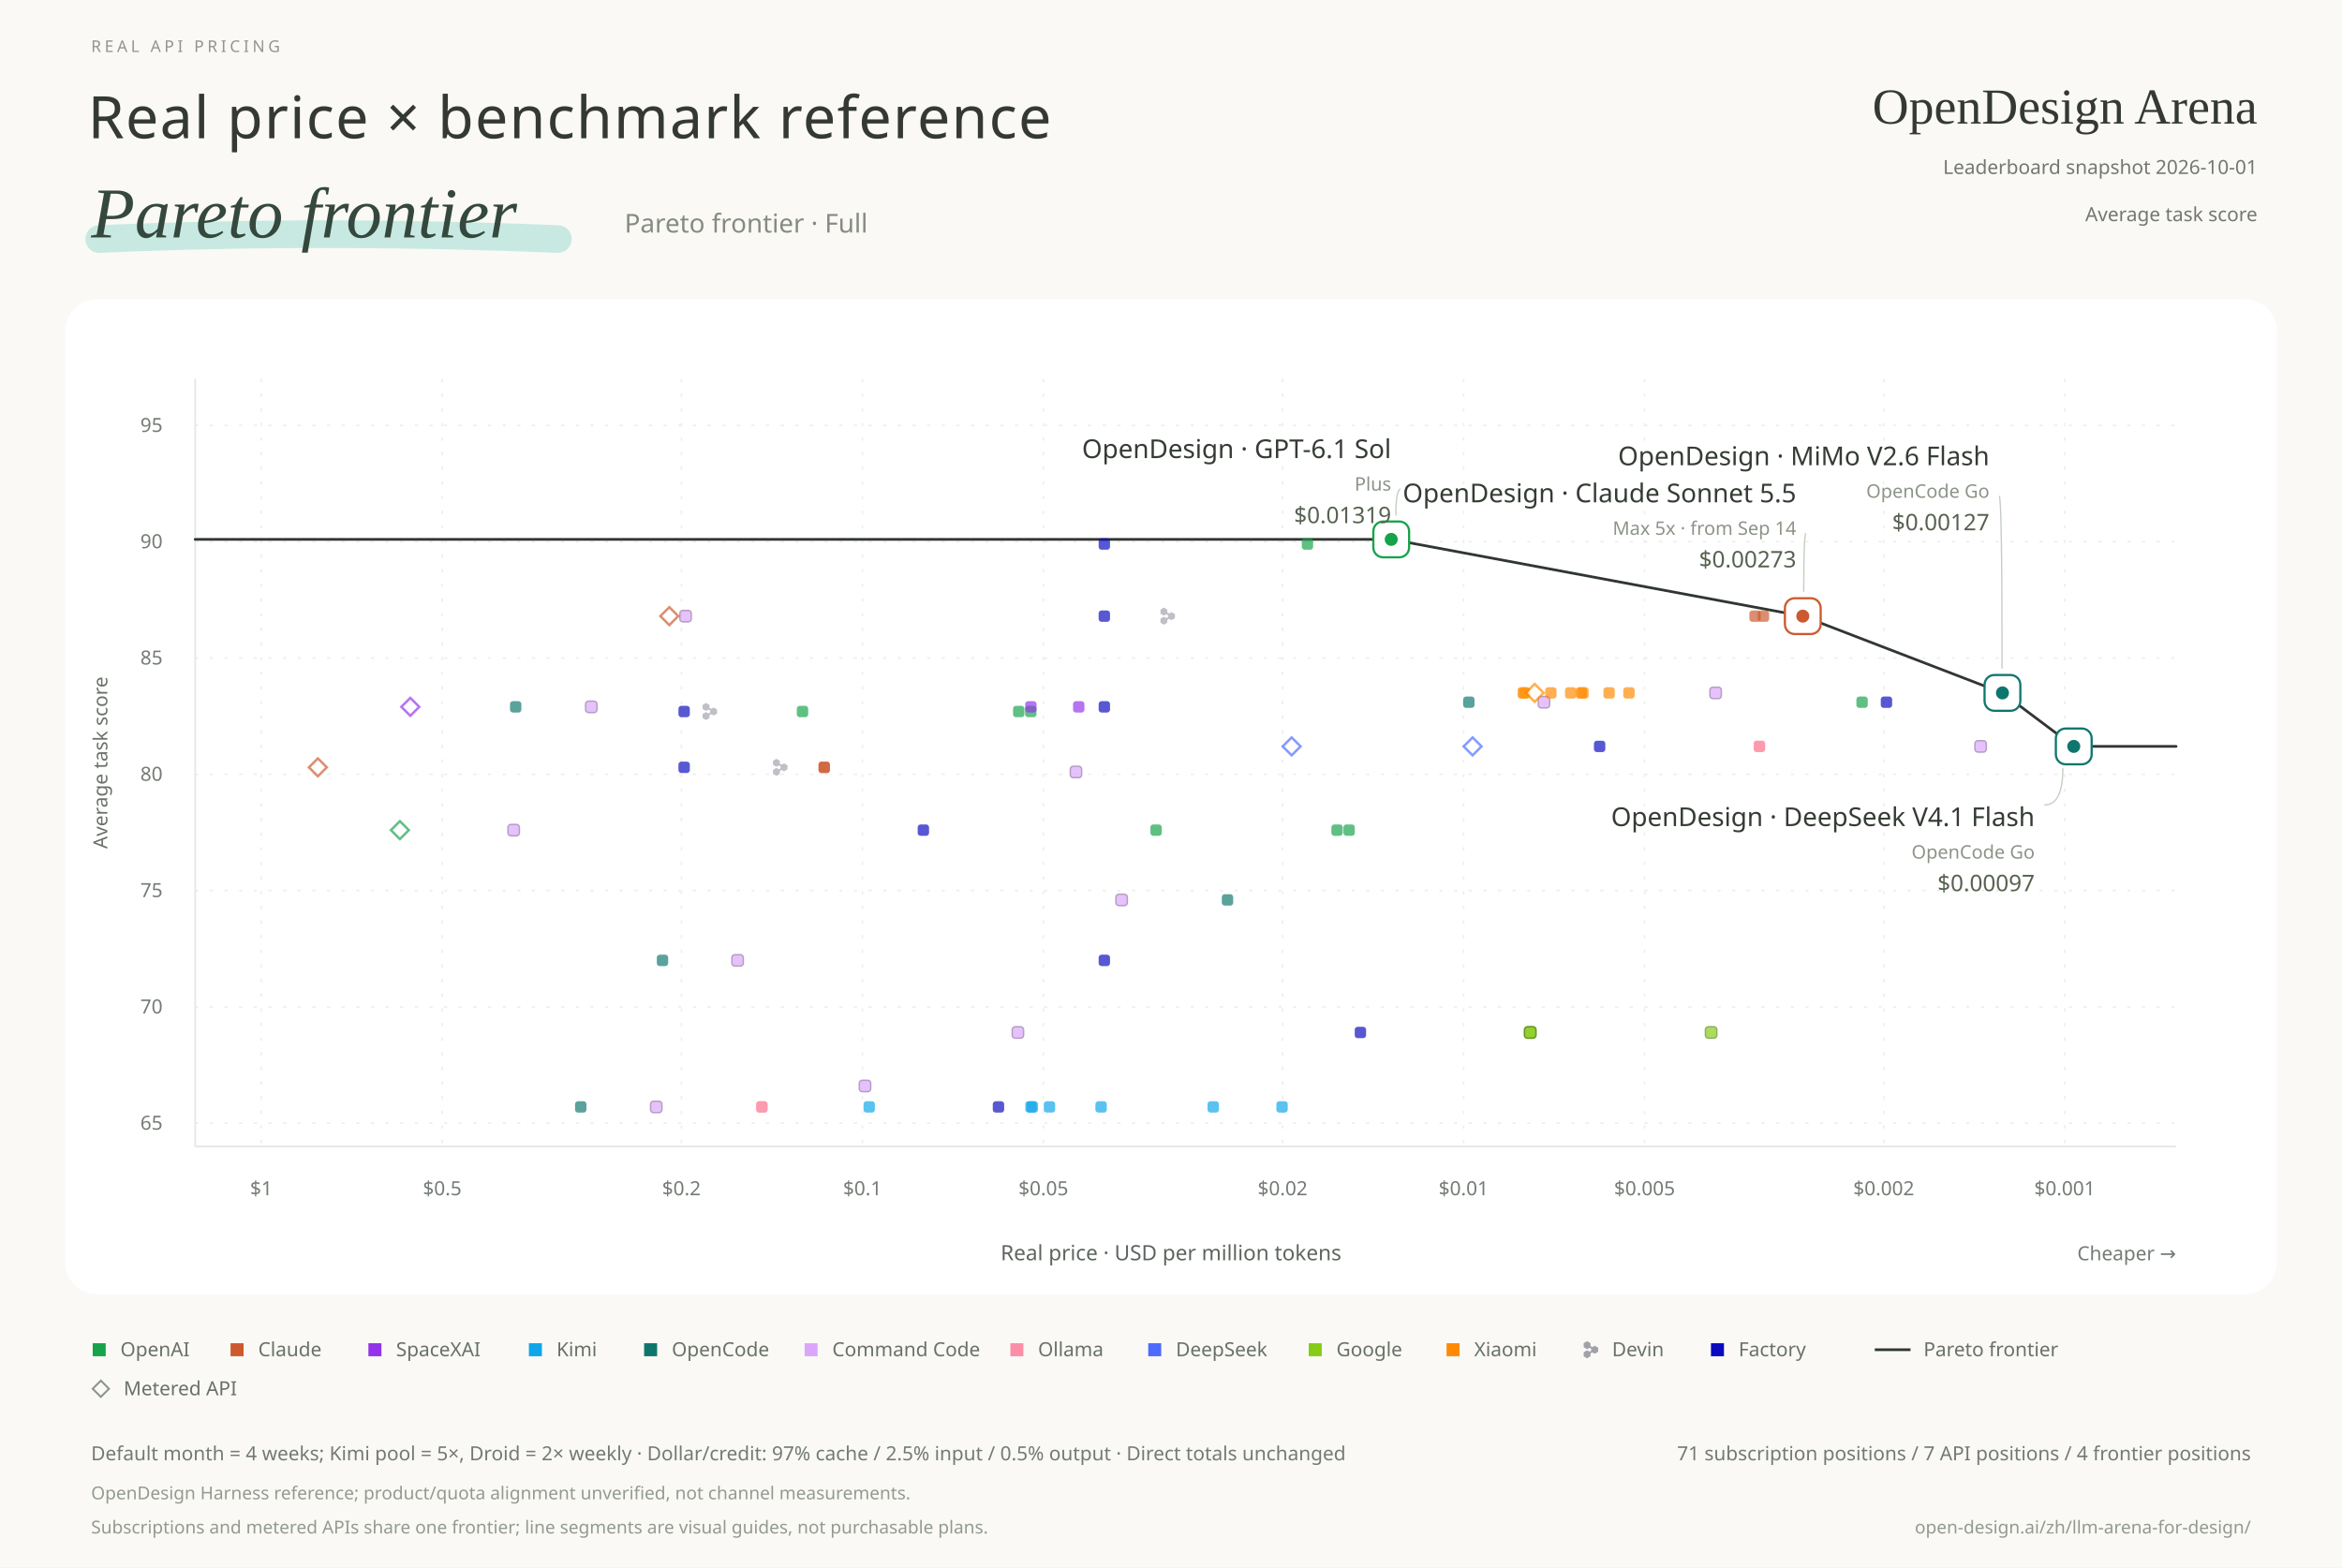
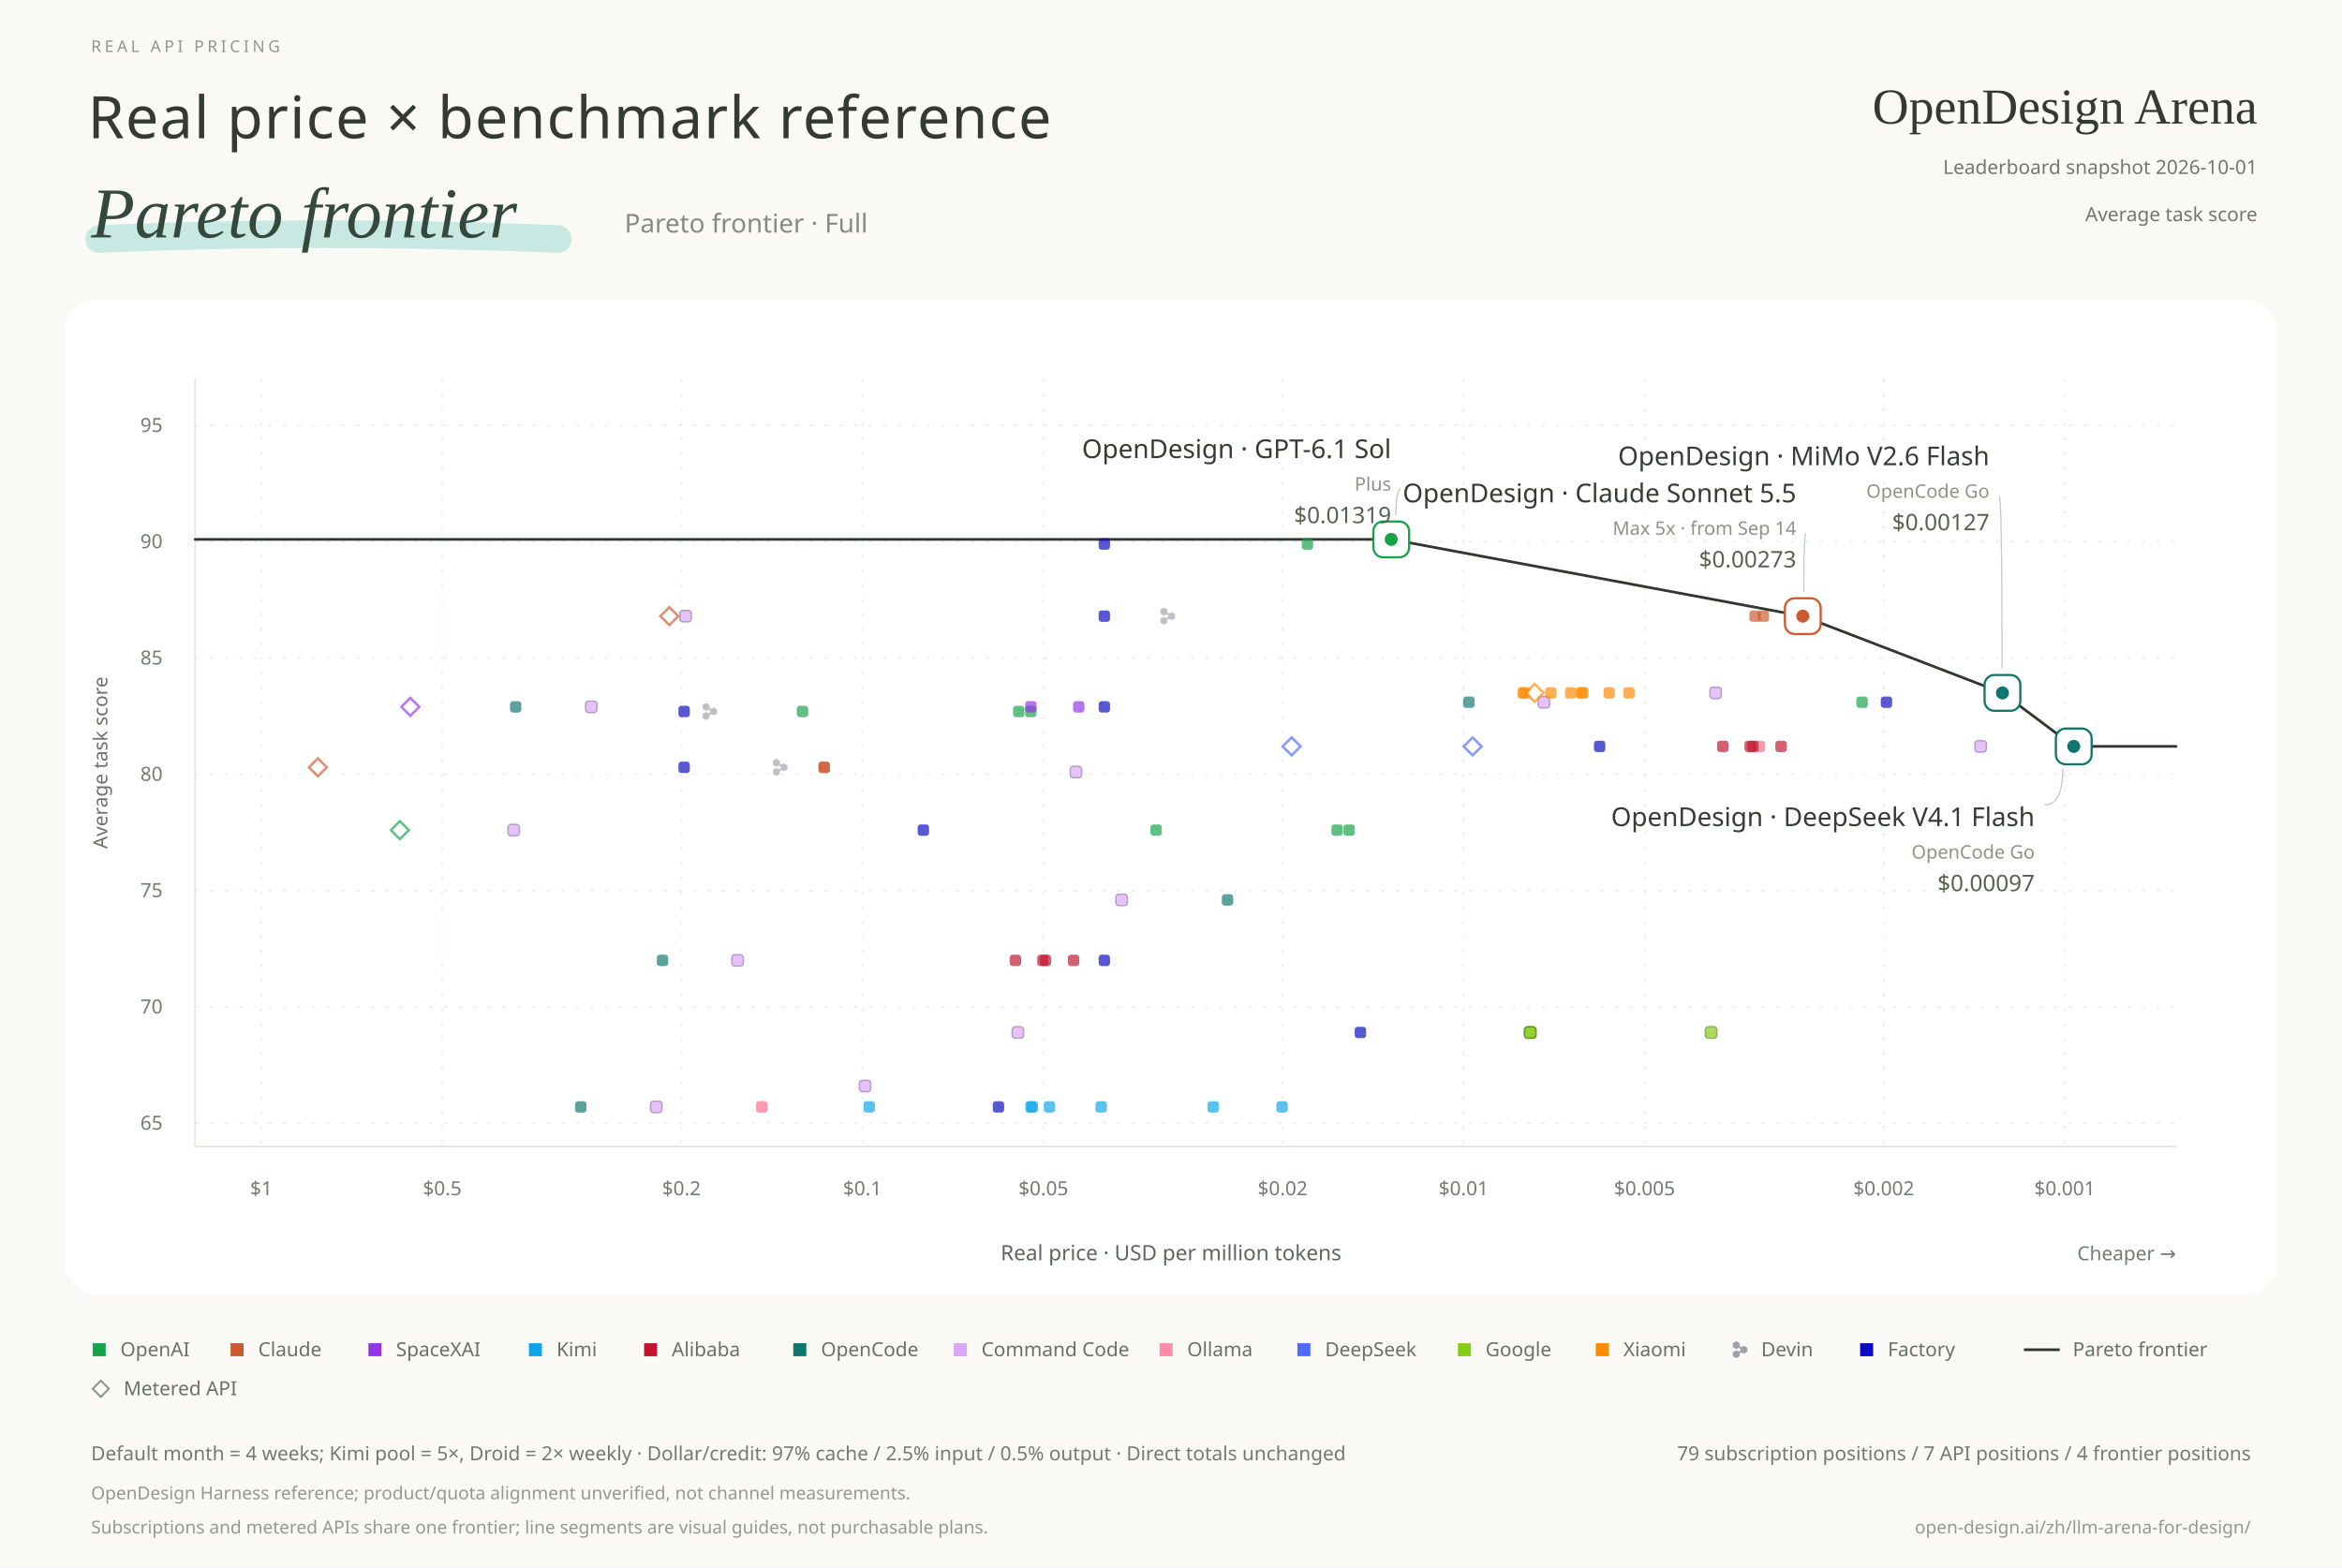
<svg xmlns="http://www.w3.org/2000/svg" width="1440" height="964" viewBox="0 0 1440 964" role="img" aria-labelledby="title desc">
  <style>text{font-family:"Microsoft YaHei","Segoe UI",sans-serif} .serif{font-family:"Times New Roman",serif} .number{font-family:"Segoe UI",sans-serif;font-variant-numeric:tabular-nums} .label-name{paint-order:stroke;stroke:#fff;stroke-width:5px;stroke-linejoin:round} .point:hover{opacity:1}</style>
  <rect width="1440" height="964" fill="#FAF9F6" />
  <text x="56.000" y="32.000" font-size="10" fill="#90968D" text-anchor="start" font-weight="400" letter-spacing="2.1">REAL API PRICING</text>
  <text x="54.000" y="85.000" font-size="36" fill="#343A33" text-anchor="start" font-weight="300" letter-spacing=".8">Real price × benchmark reference</text>
  <path d="M61 147 Q197 141 343 147" stroke="#9FDDD0" stroke-width="17" stroke-linecap="round" opacity=".55" fill="none" />
  <text x="56.000" y="146.000" font-size="44" fill="#35483E" text-anchor="start" font-weight="400" class="serif" font-style="italic">Pareto frontier</text>
  <text x="384.000" y="143.000" font-size="16" fill="#858B81" text-anchor="start" font-weight="300">Pareto frontier · Full</text>
  <text x="1388.000" y="76.000" font-size="31" fill="#343A33" text-anchor="end" font-weight="400" class="serif">OpenDesign Arena</text>
  <text x="1388.000" y="107.000" font-size="12" fill="#737771" text-anchor="end" font-weight="400">Leaderboard snapshot  2026-10-01</text>
  <text x="1388.000" y="136.000" font-size="12" fill="#737771" text-anchor="end" font-weight="400">Average task score</text>
  <rect x="40" y="184" width="1360" height="612" rx="20" fill="#FFFFFF" />
  <path d="M1269.513 233V705" stroke="#E8EBE7" stroke-dasharray="2 7" opacity=".8" />
  <text x="1269.513" y="735.000" font-size="12" fill="#747B74" text-anchor="middle" font-weight="400" class="number">$0.001</text>
  <path d="M1158.244 233V705" stroke="#E8EBE7" stroke-dasharray="2 7" opacity=".8" />
  <text x="1158.244" y="735.000" font-size="12" fill="#747B74" text-anchor="middle" font-weight="400" class="number">$0.002</text>
  <path d="M1011.154 233V705" stroke="#E8EBE7" stroke-dasharray="2 7" opacity=".8" />
  <text x="1011.154" y="735.000" font-size="12" fill="#747B74" text-anchor="middle" font-weight="400" class="number">$0.005</text>
  <path d="M899.885 233V705" stroke="#E8EBE7" stroke-dasharray="2 7" opacity=".8" />
  <text x="899.885" y="735.000" font-size="12" fill="#747B74" text-anchor="middle" font-weight="400" class="number">$0.01</text>
  <path d="M788.615 233V705" stroke="#E8EBE7" stroke-dasharray="2 7" opacity=".8" />
  <text x="788.615" y="735.000" font-size="12" fill="#747B74" text-anchor="middle" font-weight="400" class="number">$0.02</text>
  <path d="M641.526 233V705" stroke="#E8EBE7" stroke-dasharray="2 7" opacity=".8" />
  <text x="641.526" y="735.000" font-size="12" fill="#747B74" text-anchor="middle" font-weight="400" class="number">$0.05</text>
  <path d="M530.256 233V705" stroke="#E8EBE7" stroke-dasharray="2 7" opacity=".8" />
  <text x="530.256" y="735.000" font-size="12" fill="#747B74" text-anchor="middle" font-weight="400" class="number">$0.1</text>
  <path d="M418.987 233V705" stroke="#E8EBE7" stroke-dasharray="2 7" opacity=".8" />
  <text x="418.987" y="735.000" font-size="12" fill="#747B74" text-anchor="middle" font-weight="400" class="number">$0.2</text>
  <path d="M271.897 233V705" stroke="#E8EBE7" stroke-dasharray="2 7" opacity=".8" />
  <text x="271.897" y="735.000" font-size="12" fill="#747B74" text-anchor="middle" font-weight="400" class="number">$0.5</text>
  <path d="M160.628 233V705" stroke="#E8EBE7" stroke-dasharray="2 7" opacity=".8" />
  <text x="160.628" y="735.000" font-size="12" fill="#747B74" text-anchor="middle" font-weight="400" class="number">$1</text>
  <path d="M120 690.697H1338" stroke="#E8EBE7" stroke-dasharray="2 7" opacity=".8" />
  <text x="100.000" y="694.697" font-size="12" fill="#747B74" text-anchor="end" font-weight="400" class="number">65</text>
  <path d="M120 619.182H1338" stroke="#E8EBE7" stroke-dasharray="2 7" opacity=".8" />
  <text x="100.000" y="623.182" font-size="12" fill="#747B74" text-anchor="end" font-weight="400" class="number">70</text>
  <path d="M120 547.667H1338" stroke="#E8EBE7" stroke-dasharray="2 7" opacity=".8" />
  <text x="100.000" y="551.667" font-size="12" fill="#747B74" text-anchor="end" font-weight="400" class="number">75</text>
  <path d="M120 476.152H1338" stroke="#E8EBE7" stroke-dasharray="2 7" opacity=".8" />
  <text x="100.000" y="480.152" font-size="12" fill="#747B74" text-anchor="end" font-weight="400" class="number">80</text>
  <path d="M120 404.636H1338" stroke="#E8EBE7" stroke-dasharray="2 7" opacity=".8" />
  <text x="100.000" y="408.636" font-size="12" fill="#747B74" text-anchor="end" font-weight="400" class="number">85</text>
  <path d="M120 333.121H1338" stroke="#E8EBE7" stroke-dasharray="2 7" opacity=".8" />
  <text x="100.000" y="337.121" font-size="12" fill="#747B74" text-anchor="end" font-weight="400" class="number">90</text>
  <path d="M120 261.606H1338" stroke="#E8EBE7" stroke-dasharray="2 7" opacity=".8" />
  <text x="100.000" y="265.606" font-size="12" fill="#747B74" text-anchor="end" font-weight="400" class="number">95</text>
  <path d="M120 233V705H1338" fill="none" stroke="#E3E7E2" />
  <text x="66.000" y="469.000" font-size="12" fill="#697169" text-anchor="middle" font-weight="400" transform="rotate(-90 66 469.0)">Average task score</text>
  <text x="720.000" y="775.000" font-size="13" fill="#5D655E" text-anchor="middle" font-weight="400">Real price · USD per million tokens</text>
  <text x="1338.000" y="775.000" font-size="12" fill="#737B74" text-anchor="end" font-weight="400">Cheaper →</text>
  <path id="frontier" d="M120.000,331.691 L855.407,331.691 L1108.461,378.891 L1231.230,426.091 L1275.066,458.988 L1338.000,458.988" fill="none" stroke="#303630" stroke-width="1.65" stroke-linecap="round" stroke-linejoin="round" />
  <g class="point" data-billing="subscription" data-frontier="false" data-price="0.032467532" data-score="77.6" data-x="710.839" data-y="510.479" transform="translate(710.839 510.479)">
    <rect x="-3.5" y="-3.5" width="7" height="7" rx="1.8" fill="#16A34A" opacity=".68" />
  </g>
  <g class="point" data-billing="subscription" data-frontier="false" data-price="0.016233766" data-score="77.6" data-x="822.108" data-y="510.479" transform="translate(822.108 510.479)">
    <rect x="-3.5" y="-3.5" width="7" height="7" rx="1.8" fill="#16A34A" opacity=".68" />
  </g>
  <g class="point" data-billing="subscription" data-frontier="false" data-price="0.015501473" data-score="77.6" data-x="829.517" data-y="510.479" transform="translate(829.517 510.479)">
    <rect x="-3.5" y="-3.5" width="7" height="7" rx="1.8" fill="#16A34A" opacity=".68" />
  </g>
  <g class="point" data-billing="subscription" data-frontier="false" data-price="0.12578616" data-score="82.7" data-x="493.429" data-y="437.533" transform="translate(493.429 437.533)">
    <rect x="-3.5" y="-3.5" width="7" height="7" rx="1.8" fill="#16A34A" opacity=".68" />
  </g>
  <g class="point" data-billing="subscription" data-frontier="false" data-price="0.018181818" data-score="89.9" data-x="803.915" data-y="334.552" transform="translate(803.915 334.552)">
    <rect x="-3.5" y="-3.5" width="7" height="7" rx="1.8" fill="#16A34A" opacity=".68" />
  </g>
  <g class="point" data-billing="subscription" data-frontier="false" data-price="0.0021732044" data-score="83.1" data-x="1144.911" data-y="431.812" transform="translate(1144.911 431.812)">
    <rect x="-3.5" y="-3.5" width="7" height="7" rx="1.8" fill="#16A34A" opacity=".68" />
  </g>
  <g class="point" data-billing="subscription" data-frontier="true" data-price="0.013192612" data-score="90.1" data-x="855.407" data-y="331.691" transform="translate(855.407 331.691)">
    <rect x="-11" y="-11" width="22" height="22" rx="6" fill="#FFF" stroke="#16A34A" stroke-width="1.35" />
    <circle r="4" fill="#16A34A" />
  </g>
  <g class="point" data-billing="subscription" data-frontier="false" data-price="0.052465897" data-score="82.7" data-x="633.798" data-y="437.533" transform="translate(633.798 437.533)">
    <rect x="-3.5" y="-3.5" width="7" height="7" rx="1.8" fill="#16A34A" opacity=".68" />
  </g>
  <g class="point" data-billing="subscription" data-frontier="false" data-price="0.1793722" data-score="82.7" data-x="436.461" data-y="437.533" transform="translate(436.461 437.533)">
    <path transform="translate(-4.46 -5.23) scale(0.091)" d="M0 38.652V14.835C7.06768e-06 13.788 0.546 12.821 1.431 12.298L21.581 0.393C22.467 -0.131 23.558 -0.131 24.444 0.393L44.594 12.298C45.48 12.821 46.025 13.788 46.025 14.835V26.998C46.114 31.04 48.201 34.938 51.872 37.108C55.544 39.277 59.886 39.178 63.351 37.235L73.644 31.153C74.53 30.63 75.621 30.63 76.507 31.153L96.657 43.058C97.543 43.582 98.088 44.549 98.088 45.596V69.406C98.088 70.453 97.543 71.42 96.657 71.943L76.507 83.849C75.621 84.372 74.53 84.372 73.644 83.849L63.434 77.816C59.956 75.828 55.574 75.71 51.873 77.896C48.202 80.065 46.115 83.963 46.026 88.005V100.165C46.026 101.212 45.48 102.179 44.595 102.702L24.445 114.607C23.559 115.131 22.468 115.131 21.582 114.607L1.432 102.702C0.547 102.179 0.001 101.212 0.001 100.165V76.355C0.001 75.308 0.547 74.341 1.432 73.817L21.582 61.912C22.468 61.389 23.559 61.389 24.445 61.912L34.762 68.008C38.222 69.937 42.553 70.031 46.215 67.867C49.916 65.68 52.006 61.737 52.063 57.66C51.975 53.619 49.887 49.303 46.216 47.133C42.545 44.964 38.202 45.063 34.737 47.006L24.397 53.15C23.507 53.679 22.409 53.678 21.52 53.149L1.423 41.184C0.542 40.66 -7.06754e-06 39.695 0 38.652Z" fill="#A1A1AA" opacity="0.68" />
  </g>
  <g class="point" data-billing="subscription" data-frontier="false" data-price="0.031055901" data-score="86.8" data-x="717.974" data-y="378.891" transform="translate(717.974 378.891)">
    <path transform="translate(-4.46 -5.23) scale(0.091)" d="M0 38.652V14.835C7.06768e-06 13.788 0.546 12.821 1.431 12.298L21.581 0.393C22.467 -0.131 23.558 -0.131 24.444 0.393L44.594 12.298C45.48 12.821 46.025 13.788 46.025 14.835V26.998C46.114 31.04 48.201 34.938 51.872 37.108C55.544 39.277 59.886 39.178 63.351 37.235L73.644 31.153C74.53 30.63 75.621 30.63 76.507 31.153L96.657 43.058C97.543 43.582 98.088 44.549 98.088 45.596V69.406C98.088 70.453 97.543 71.42 96.657 71.943L76.507 83.849C75.621 84.372 74.53 84.372 73.644 83.849L63.434 77.816C59.956 75.828 55.574 75.71 51.873 77.896C48.202 80.065 46.115 83.963 46.026 88.005V100.165C46.026 101.212 45.48 102.179 44.595 102.702L24.445 114.607C23.559 115.131 22.468 115.131 21.582 114.607L1.432 102.702C0.547 102.179 0.001 101.212 0.001 100.165V76.355C0.001 75.308 0.547 74.341 1.432 73.817L21.582 61.912C22.468 61.389 23.559 61.389 24.445 61.912L34.762 68.008C38.222 69.937 42.553 70.031 46.215 67.867C49.916 65.68 52.006 61.737 52.063 57.66C51.975 53.619 49.887 49.303 46.216 47.133C42.545 44.964 38.202 45.063 34.737 47.006L24.397 53.15C23.507 53.679 22.409 53.678 21.52 53.149L1.423 41.184C0.542 40.66 -7.06754e-06 39.695 0 38.652Z" fill="#A1A1AA" opacity="0.68" />
  </g>
  <g class="point" data-billing="subscription" data-frontier="false" data-price="0.1369863" data-score="80.3" data-x="479.737" data-y="471.861" transform="translate(479.737 471.861)">
    <path transform="translate(-4.46 -5.23) scale(0.091)" d="M0 38.652V14.835C7.06768e-06 13.788 0.546 12.821 1.431 12.298L21.581 0.393C22.467 -0.131 23.558 -0.131 24.444 0.393L44.594 12.298C45.48 12.821 46.025 13.788 46.025 14.835V26.998C46.114 31.04 48.201 34.938 51.872 37.108C55.544 39.277 59.886 39.178 63.351 37.235L73.644 31.153C74.53 30.63 75.621 30.63 76.507 31.153L96.657 43.058C97.543 43.582 98.088 44.549 98.088 45.596V69.406C98.088 70.453 97.543 71.42 96.657 71.943L76.507 83.849C75.621 84.372 74.53 84.372 73.644 83.849L63.434 77.816C59.956 75.828 55.574 75.71 51.873 77.896C48.202 80.065 46.115 83.963 46.026 88.005V100.165C46.026 101.212 45.48 102.179 44.595 102.702L24.445 114.607C23.559 115.131 22.468 115.131 21.582 114.607L1.432 102.702C0.547 102.179 0.001 101.212 0.001 100.165V76.355C0.001 75.308 0.547 74.341 1.432 73.817L21.582 61.912C22.468 61.389 23.559 61.389 24.445 61.912L34.762 68.008C38.222 69.937 42.553 70.031 46.215 67.867C49.916 65.68 52.006 61.737 52.063 57.66C51.975 53.619 49.887 49.303 46.216 47.133C42.545 44.964 38.202 45.063 34.737 47.006L24.397 53.15C23.507 53.679 22.409 53.678 21.52 53.149L1.423 41.184C0.542 40.66 -7.06754e-06 39.695 0 38.652Z" fill="#A1A1AA" opacity="0.68" />
  </g>
  <g class="point" data-billing="subscription" data-frontier="false" data-price="0.0077450601" data-score="68.9" data-x="940.904" data-y="634.915" transform="translate(940.904 634.915)">
    <rect x="-3.5" y="-3.5" width="7" height="7" rx="1.8" fill="#84CC16" opacity=".68" stroke="#5A8B0F" stroke-width=".9" />
  </g>
  <g class="point" data-billing="subscription" data-frontier="false" data-price="0.0077481596" data-score="68.9" data-x="940.840" data-y="634.915" transform="translate(940.840 634.915)">
    <rect x="-3.5" y="-3.5" width="7" height="7" rx="1.8" fill="#84CC16" opacity=".68" stroke="#5A8B0F" stroke-width=".9" />
  </g>
  <g class="point" data-billing="subscription" data-frontier="false" data-price="0.0038742735" data-score="68.9" data-x="1052.101" data-y="634.915" transform="translate(1052.101 634.915)">
    <rect x="-3.5" y="-3.5" width="7" height="7" rx="1.8" fill="#84CC16" opacity=".68" stroke="#5A8B0F" stroke-width=".9" />
  </g>
  <g class="point" data-billing="subscription" data-frontier="false" data-price="0.11574074" data-score="80.3" data-x="506.790" data-y="471.861" transform="translate(506.790 471.861)">
    <rect x="-3.5" y="-3.5" width="7" height="7" rx="1.8" fill="#CC5A2E" opacity=".68" />
  </g>
  <g class="point" data-billing="subscription" data-frontier="false" data-price="0.052447552" data-score="82.9" data-x="633.854" data-y="434.673" transform="translate(633.854 434.673)">
    <rect x="-3.5" y="-3.5" width="7" height="7" rx="1.8" fill="#9333EA" opacity=".68" />
  </g>
  <g class="point" data-billing="subscription" data-frontier="false" data-price="0.043668122" data-score="82.9" data-x="663.262" data-y="434.673" transform="translate(663.262 434.673)">
    <rect x="-3.5" y="-3.5" width="7" height="7" rx="1.8" fill="#9333EA" opacity=".68" />
  </g>
  <g class="point" data-billing="subscription" data-frontier="false" data-price="0.02004111" data-score="65.7" data-x="788.286" data-y="680.685" transform="translate(788.286 680.685)">
    <rect x="-3.5" y="-3.5" width="7" height="7" rx="1.8" fill="#0EA5E9" opacity=".68" />
  </g>
  <g class="point" data-billing="subscription" data-frontier="false" data-price="0.048843188" data-score="65.7" data-x="645.283" data-y="680.685" transform="translate(645.283 680.685)">
    <rect x="-3.5" y="-3.5" width="7" height="7" rx="1.8" fill="#0EA5E9" opacity=".68" />
  </g>
  <g class="point" data-billing="subscription" data-frontier="false" data-price="0.026086957" data-score="65.7" data-x="745.963" data-y="680.685" transform="translate(745.963 680.685)">
    <rect x="-3.5" y="-3.5" width="7" height="7" rx="1.8" fill="#0EA5E9" opacity=".68" />
  </g>
  <g class="point" data-billing="subscription" data-frontier="false" data-price="0.097435897" data-score="65.7" data-x="534.426" data-y="680.685" transform="translate(534.426 680.685)">
    <rect x="-3.5" y="-3.5" width="7" height="7" rx="1.8" fill="#0EA5E9" opacity=".68" />
  </g>
  <g class="point" data-billing="subscription" data-frontier="false" data-price="0.04008222" data-score="65.7" data-x="677.017" data-y="680.685" transform="translate(677.017 680.685)">
    <rect x="-3.5" y="-3.5" width="7" height="7" rx="1.8" fill="#0EA5E9" opacity=".68" />
  </g>
  <g class="point" data-billing="subscription" data-frontier="false" data-price="0.052160169" data-score="65.7" data-x="634.736" data-y="680.685" transform="translate(634.736 680.685)">
    <rect x="-3.5" y="-3.5" width="7" height="7" rx="1.8" fill="#0EA5E9" opacity=".68" />
  </g>
  <g class="point" data-billing="subscription" data-frontier="false" data-price="0.052437418" data-score="65.7" data-x="633.885" data-y="680.685" transform="translate(633.885 680.685)">
    <rect x="-3.5" y="-3.5" width="7" height="7" rx="1.8" fill="#0EA5E9" opacity=".68" />
  </g>
  <g class="point" data-billing="subscription" data-frontier="false" data-price="0.37735849" data-score="82.9" data-x="317.072" data-y="434.673" transform="translate(317.072 434.673)">
    <rect x="-3.5" y="-3.5" width="7" height="7" rx="1.8" fill="#0F766E" opacity=".68" />
  </g>
  <g class="point" data-billing="subscription" data-frontier="false" data-price="0.0098000784" data-score="83.1" data-x="903.127" data-y="431.812" transform="translate(903.127 431.812)">
    <rect x="-3.5" y="-3.5" width="7" height="7" rx="1.8" fill="#0F766E" opacity=".68" />
  </g>
  <g class="point" data-billing="subscription" data-frontier="false" data-price="0.29411765" data-score="65.7" data-x="357.078" data-y="680.685" transform="translate(357.078 680.685)">
    <rect x="-3.5" y="-3.5" width="7" height="7" rx="1.8" fill="#0F766E" opacity=".68" />
  </g>
  <g class="point" data-billing="subscription" data-frontier="true" data-price="0.0012693255" data-score="83.5" data-x="1231.230" data-y="426.091" transform="translate(1231.230 426.091)">
    <rect x="-11" y="-11" width="22" height="22" rx="6" fill="#FFF" stroke="#0F766E" stroke-width="1.35" />
    <circle r="4" fill="#0F766E" />
  </g>
  <g class="point" data-billing="subscription" data-frontier="false" data-price="0.21505376" data-score="72" data-x="407.338" data-y="590.576" transform="translate(407.338 590.576)">
    <rect x="-3.5" y="-3.5" width="7" height="7" rx="1.8" fill="#0F766E" opacity=".68" />
  </g>
  <g class="point" data-billing="subscription" data-frontier="true" data-price="0.00096599691" data-score="81.2" data-x="1275.066" data-y="458.988" transform="translate(1275.066 458.988)">
    <rect x="-11" y="-11" width="22" height="22" rx="6" fill="#FFF" stroke="#0F766E" stroke-width="1.35" />
    <circle r="4" fill="#0F766E" />
  </g>
  <g class="point" data-billing="subscription" data-frontier="false" data-price="0.024697456" data-score="74.6" data-x="754.749" data-y="553.388" transform="translate(754.749 553.388)">
    <rect x="-3.5" y="-3.5" width="7" height="7" rx="1.8" fill="#0F766E" opacity=".68" />
  </g>
  <g class="point" data-billing="subscription" data-frontier="false" data-price="0.38022814" data-score="77.6" data-x="315.856" data-y="510.479" transform="translate(315.856 510.479)">
    <rect x="-3.5" y="-3.5" width="7" height="7" rx="1.8" fill="#DBA6FA" opacity=".68" stroke="#9571AA" stroke-width=".9" />
  </g>
  <g class="point" data-billing="subscription" data-frontier="false" data-price="0.0013799956" data-score="81.2" data-x="1217.810" data-y="458.988" transform="translate(1217.810 458.988)">
    <rect x="-3.5" y="-3.5" width="7" height="7" rx="1.8" fill="#DBA6FA" opacity=".68" stroke="#9571AA" stroke-width=".9" />
  </g>
  <g class="point" data-billing="subscription" data-frontier="false" data-price="0.055126792" data-score="68.9" data-x="625.856" data-y="634.915" transform="translate(625.856 634.915)">
    <rect x="-3.5" y="-3.5" width="7" height="7" rx="1.8" fill="#DBA6FA" opacity=".68" stroke="#9571AA" stroke-width=".9" />
  </g>
  <g class="point" data-billing="subscription" data-frontier="false" data-price="0.16129032" data-score="72" data-x="453.518" data-y="590.576" transform="translate(453.518 590.576)">
    <rect x="-3.5" y="-3.5" width="7" height="7" rx="1.8" fill="#DBA6FA" opacity=".68" stroke="#9571AA" stroke-width=".9" />
  </g>
  <g class="point" data-billing="subscription" data-frontier="false" data-price="0.28248588" data-score="82.9" data-x="363.555" data-y="434.673" transform="translate(363.555 434.673)">
    <rect x="-3.5" y="-3.5" width="7" height="7" rx="1.8" fill="#DBA6FA" opacity=".68" stroke="#9571AA" stroke-width=".9" />
  </g>
  <g class="point" data-billing="subscription" data-frontier="false" data-price="0.0073502389" data-score="83.1" data-x="949.303" data-y="431.812" transform="translate(949.303 431.812)">
    <rect x="-3.5" y="-3.5" width="7" height="7" rx="1.8" fill="#DBA6FA" opacity=".68" stroke="#9571AA" stroke-width=".9" />
  </g>
  <g class="point" data-billing="subscription" data-frontier="false" data-price="0.03705076" data-score="74.6" data-x="689.641" data-y="553.388" transform="translate(689.641 553.388)">
    <rect x="-3.5" y="-3.5" width="7" height="7" rx="1.8" fill="#DBA6FA" opacity=".68" stroke="#9571AA" stroke-width=".9" />
  </g>
  <g class="point" data-billing="subscription" data-frontier="false" data-price="0.044130627" data-score="80.1" data-x="661.570" data-y="474.721" transform="translate(661.570 474.721)">
    <rect x="-3.5" y="-3.5" width="7" height="7" rx="1.8" fill="#DBA6FA" opacity=".68" stroke="#9571AA" stroke-width=".9" />
  </g>
  <g class="point" data-billing="subscription" data-frontier="false" data-price="0.099009901" data-score="66.6" data-x="531.854" data-y="667.812" transform="translate(531.854 667.812)">
    <rect x="-3.5" y="-3.5" width="7" height="7" rx="1.8" fill="#DBA6FA" opacity=".68" stroke="#9571AA" stroke-width=".9" />
  </g>
  <g class="point" data-billing="subscription" data-frontier="false" data-price="0.22026432" data-score="65.7" data-x="403.494" data-y="680.685" transform="translate(403.494 680.685)">
    <rect x="-3.5" y="-3.5" width="7" height="7" rx="1.8" fill="#DBA6FA" opacity=".68" stroke="#9571AA" stroke-width=".9" />
  </g>
  <g class="point" data-billing="subscription" data-frontier="false" data-price="0.0038079281" data-score="83.5" data-x="1054.874" data-y="426.091" transform="translate(1054.874 426.091)">
    <rect x="-3.5" y="-3.5" width="7" height="7" rx="1.8" fill="#DBA6FA" opacity=".68" stroke="#9571AA" stroke-width=".9" />
  </g>
  <g class="point" data-billing="subscription" data-frontier="false" data-price="0.19685039" data-score="86.8" data-x="421.535" data-y="378.891" transform="translate(421.535 378.891)">
    <rect x="-3.5" y="-3.5" width="7" height="7" rx="1.8" fill="#DBA6FA" opacity=".68" stroke="#9571AA" stroke-width=".9" />
  </g>
  <g class="point" data-billing="subscription" data-frontier="false" data-price="0.0032199897" data-score="81.2" data-x="1081.796" data-y="458.988" transform="translate(1081.796 458.988)">
    <rect x="-3.5" y="-3.5" width="7" height="7" rx="1.8" fill="#FC8EA7" opacity=".68" />
  </g>
  <g class="point" data-billing="subscription" data-frontier="false" data-price="0.14695077" data-score="65.7" data-x="468.465" data-y="680.685" transform="translate(468.465 680.685)">
    <rect x="-3.5" y="-3.5" width="7" height="7" rx="1.8" fill="#FC8EA7" opacity=".68" />
  </g>
  <g class="point" data-billing="subscription" data-frontier="false" data-price="0.0032200001" data-score="81.2" data-x="1081.795" data-y="458.988" transform="translate(1081.795 458.988)">
    <rect x="-3.5" y="-3.5" width="7" height="7" rx="1.8" fill="#FC8EA7" opacity=".68" />
  </g>
  <g class="point" data-billing="subscription" data-frontier="false" data-price="0.14699397" data-score="65.7" data-x="468.418" data-y="680.685" transform="translate(468.418 680.685)">
    <rect x="-3.5" y="-3.5" width="7" height="7" rx="1.8" fill="#FC8EA7" opacity=".68" />
  </g>
  <g class="point" data-billing="subscription" data-frontier="false" data-price="0.0079575597" data-score="83.5" data-x="936.559" data-y="426.091" transform="translate(936.559 426.091)">
    <rect x="-3.5" y="-3.5" width="7" height="7" rx="1.8" fill="#FF8A00" opacity=".68" />
  </g>
  <g class="point" data-billing="subscription" data-frontier="false" data-price="0.0063694268" data-score="83.5" data-x="972.295" data-y="426.091" transform="translate(972.295 426.091)">
    <rect x="-3.5" y="-3.5" width="7" height="7" rx="1.8" fill="#FF8A00" opacity=".68" />
  </g>
  <g class="point" data-billing="subscription" data-frontier="false" data-price="0.0079129575" data-score="83.5" data-x="937.462" data-y="426.091" transform="translate(937.462 426.091)">
    <rect x="-3.5" y="-3.5" width="7" height="7" rx="1.8" fill="#FF8A00" opacity=".68" />
  </g>
  <g class="point" data-billing="subscription" data-frontier="false" data-price="0.0063291139" data-score="83.5" data-x="973.314" data-y="426.091" transform="translate(973.314 426.091)">
    <rect x="-3.5" y="-3.5" width="7" height="7" rx="1.8" fill="#FF8A00" opacity=".68" />
  </g>
  <g class="point" data-billing="subscription" data-frontier="false" data-price="0.0071581961" data-score="83.5" data-x="953.553" data-y="426.091" transform="translate(953.553 426.091)">
    <rect x="-3.5" y="-3.5" width="7" height="7" rx="1.8" fill="#FF8A00" opacity=".68" />
  </g>
  <g class="point" data-billing="subscription" data-frontier="false" data-price="0.005726065" data-score="83.5" data-x="989.388" data-y="426.091" transform="translate(989.388 426.091)">
    <rect x="-3.5" y="-3.5" width="7" height="7" rx="1.8" fill="#FF8A00" opacity=".68" />
  </g>
  <g class="point" data-billing="subscription" data-frontier="false" data-price="0.0066339392" data-score="83.5" data-x="965.763" data-y="426.091" transform="translate(965.763 426.091)">
    <rect x="-3.5" y="-3.5" width="7" height="7" rx="1.8" fill="#FF8A00" opacity=".68" />
  </g>
  <g class="point" data-billing="subscription" data-frontier="false" data-price="0.0053072922" data-score="83.5" data-x="1001.579" data-y="426.091" transform="translate(1001.579 426.091)">
    <rect x="-3.5" y="-3.5" width="7" height="7" rx="1.8" fill="#FF8A00" opacity=".68" />
  </g>
+   <g class="point" data-billing="subscription" data-frontier="false" data-price="0.055641349" data-score="72" data-x="624.365" data-y="590.576" transform="translate(624.365 590.576)">
+     <rect x="-3.5" y="-3.5" width="7" height="7" rx="1.8" fill="#C0142F" opacity=".68" />
+   </g>
+   <g class="point" data-billing="subscription" data-frontier="false" data-price="0.0037051233" data-score="81.2" data-x="1059.267" data-y="458.988" transform="translate(1059.267 458.988)">
+     <rect x="-3.5" y="-3.5" width="7" height="7" rx="1.8" fill="#C0142F" opacity=".68" />
+   </g>
+   <g class="point" data-billing="subscription" data-frontier="false" data-price="0.050103835" data-score="72" data-x="641.193" data-y="590.576" transform="translate(641.193 590.576)">
+     <rect x="-3.5" y="-3.5" width="7" height="7" rx="1.8" fill="#C0142F" opacity=".68" />
+   </g>
+   <g class="point" data-billing="subscription" data-frontier="false" data-price="0.0033356666" data-score="81.2" data-x="1076.130" data-y="458.988" transform="translate(1076.130 458.988)">
+     <rect x="-3.5" y="-3.5" width="7" height="7" rx="1.8" fill="#C0142F" opacity=".68" />
+   </g>
+   <g class="point" data-billing="subscription" data-frontier="false" data-price="0.049601854" data-score="72" data-x="642.809" data-y="590.576" transform="translate(642.809 590.576)">
+     <rect x="-3.5" y="-3.5" width="7" height="7" rx="1.8" fill="#C0142F" opacity=".68" />
+   </g>
+   <g class="point" data-billing="subscription" data-frontier="false" data-price="0.0033013599" data-score="81.2" data-x="1077.789" data-y="458.988" transform="translate(1077.789 458.988)">
+     <rect x="-3.5" y="-3.5" width="7" height="7" rx="1.8" fill="#C0142F" opacity=".68" />
+   </g>
+   <g class="point" data-billing="subscription" data-frontier="false" data-price="0.044530306" data-score="72" data-x="660.123" data-y="590.576" transform="translate(660.123 590.576)">
+     <rect x="-3.5" y="-3.5" width="7" height="7" rx="1.8" fill="#C0142F" opacity=".68" />
+   </g>
+   <g class="point" data-billing="subscription" data-frontier="false" data-price="0.0029640987" data-score="81.2" data-x="1095.088" data-y="458.988" transform="translate(1095.088 458.988)">
+     <rect x="-3.5" y="-3.5" width="7" height="7" rx="1.8" fill="#C0142F" opacity=".68" />
+   </g>
  <g class="point" data-billing="subscription" data-frontier="false" data-price="0.11575414" data-score="80.3" data-x="506.771" data-y="471.861" transform="translate(506.771 471.861)">
    <rect x="-3.5" y="-3.5" width="7" height="7" rx="1.8" fill="#CC5A2E" opacity=".68" />
  </g>
  <g class="point" data-billing="subscription" data-frontier="false" data-price="0.0032743942" data-score="86.8" data-x="1079.106" data-y="378.891" transform="translate(1079.106 378.891)">
    <rect x="-3.5" y="-3.5" width="7" height="7" rx="1.8" fill="#CC5A2E" opacity=".68" />
  </g>
  <g class="point" data-billing="subscription" data-frontier="false" data-price="0.0031707781" data-score="86.8" data-x="1084.268" data-y="378.891" transform="translate(1084.268 378.891)">
    <rect x="-3.5" y="-3.5" width="7" height="7" rx="1.8" fill="#CC5A2E" opacity=".68" />
  </g>
  <g class="point" data-billing="subscription" data-frontier="true" data-price="0.0027271736" data-score="86.8" data-x="1108.461" data-y="378.891" transform="translate(1108.461 378.891)">
    <rect x="-11" y="-11" width="22" height="22" rx="6" fill="#FFF" stroke="#CC5A2E" stroke-width="1.35" />
    <circle r="4" fill="#CC5A2E" />
  </g>
  <g class="point" data-billing="subscription" data-frontier="false" data-price="0.054945055" data-score="82.7" data-x="626.386" data-y="437.533" transform="translate(626.386 437.533)">
    <rect x="-3.5" y="-3.5" width="7" height="7" rx="1.8" fill="#16A34A" opacity=".68" />
  </g>
  <g class="point" data-billing="subscription" data-frontier="false" data-price="0.19794141" data-score="80.3" data-x="420.648" data-y="471.861" transform="translate(420.648 471.861)">
    <rect x="-3.5" y="-3.5" width="7" height="7" rx="1.8" fill="#0A0ABF" opacity=".68" />
  </g>
  <g class="point" data-billing="subscription" data-frontier="false" data-price="0.039588282" data-score="86.8" data-x="679.007" data-y="378.891" transform="translate(679.007 378.891)">
    <rect x="-3.5" y="-3.5" width="7" height="7" rx="1.8" fill="#0A0ABF" opacity=".68" />
  </g>
  <g class="point" data-billing="subscription" data-frontier="false" data-price="0.19794141" data-score="82.7" data-x="420.648" data-y="437.533" transform="translate(420.648 437.533)">
    <rect x="-3.5" y="-3.5" width="7" height="7" rx="1.8" fill="#0A0ABF" opacity=".68" />
  </g>
  <g class="point" data-billing="subscription" data-frontier="false" data-price="0.039588282" data-score="89.9" data-x="679.007" data-y="334.552" transform="translate(679.007 334.552)">
    <rect x="-3.5" y="-3.5" width="7" height="7" rx="1.8" fill="#0A0ABF" opacity=".68" />
  </g>
  <g class="point" data-billing="subscription" data-frontier="false" data-price="0.0019794141" data-score="83.1" data-x="1159.905" data-y="431.812" transform="translate(1159.905 431.812)">
    <rect x="-3.5" y="-3.5" width="7" height="7" rx="1.8" fill="#0A0ABF" opacity=".68" />
  </g>
  <g class="point" data-billing="subscription" data-frontier="false" data-price="0.079176564" data-score="77.6" data-x="567.738" data-y="510.479" transform="translate(567.738 510.479)">
    <rect x="-3.5" y="-3.5" width="7" height="7" rx="1.8" fill="#0A0ABF" opacity=".68" />
  </g>
  <g class="point" data-billing="subscription" data-frontier="false" data-price="0.014845606" data-score="68.9" data-x="836.457" data-y="634.915" transform="translate(836.457 634.915)">
    <rect x="-3.5" y="-3.5" width="7" height="7" rx="1.8" fill="#0A0ABF" opacity=".68" />
  </g>
  <g class="point" data-billing="subscription" data-frontier="false" data-price="0.039588282" data-score="82.9" data-x="679.007" data-y="434.673" transform="translate(679.007 434.673)">
    <rect x="-3.5" y="-3.5" width="7" height="7" rx="1.8" fill="#0A0ABF" opacity=".68" />
  </g>
  <g class="point" data-billing="subscription" data-frontier="false" data-price="0.059382423" data-score="65.7" data-x="613.919" data-y="680.685" transform="translate(613.919 680.685)">
    <rect x="-3.5" y="-3.5" width="7" height="7" rx="1.8" fill="#0A0ABF" opacity=".68" />
  </g>
  <g class="point" data-billing="subscription" data-frontier="false" data-price="0.039588282" data-score="72" data-x="679.007" data-y="590.576" transform="translate(679.007 590.576)">
    <rect x="-3.5" y="-3.5" width="7" height="7" rx="1.8" fill="#0A0ABF" opacity=".68" />
  </g>
  <g class="point" data-billing="subscription" data-frontier="false" data-price="0.0059382423" data-score="81.2" data-x="983.547" data-y="458.988" transform="translate(983.547 458.988)">
    <rect x="-3.5" y="-3.5" width="7" height="7" rx="1.8" fill="#0A0ABF" opacity=".68" />
  </g>
  <g class="point" data-billing="metered" data-frontier="false" data-price="0.00966" data-score="81.2" data-x="905.438" data-y="458.988" transform="translate(905.438 458.988)">
    <path d="M0 -5.5L5.5 0 0 5.5 -5.5 0Z" fill="white" stroke="#4D6BFE" stroke-width="1.5" opacity=".68" />
  </g>
  <g class="point" data-billing="metered" data-frontier="false" data-price="0.01932" data-score="81.2" data-x="794.168" data-y="458.988" transform="translate(794.168 458.988)">
    <path d="M0 -5.5L5.5 0 0 5.5 -5.5 0Z" fill="white" stroke="#4D6BFE" stroke-width="1.5" opacity=".68" />
  </g>
  <g class="point" data-billing="metered" data-frontier="false" data-price="0.588" data-score="77.6" data-x="245.873" data-y="510.479" transform="translate(245.873 510.479)">
    <path d="M0 -5.5L5.5 0 0 5.5 -5.5 0Z" fill="white" stroke="#16A34A" stroke-width="1.5" opacity=".68" />
  </g>
  <g class="point" data-billing="metered" data-frontier="false" data-price="0.565" data-score="82.9" data-x="252.278" data-y="434.673" transform="translate(252.278 434.673)">
    <path d="M0 -5.5L5.5 0 0 5.5 -5.5 0Z" fill="white" stroke="#9333EA" stroke-width="1.5" opacity=".68" />
  </g>
  <g class="point" data-billing="metered" data-frontier="false" data-price="0.007616" data-score="83.5" data-x="943.602" data-y="426.091" transform="translate(943.602 426.091)">
    <path d="M0 -5.5L5.5 0 0 5.5 -5.5 0Z" fill="white" stroke="#FF8A00" stroke-width="1.5" opacity=".68" />
  </g>
  <g class="point" data-billing="metered" data-frontier="false" data-price="0.805" data-score="80.3" data-x="195.449" data-y="471.861" transform="translate(195.449 471.861)">
    <path d="M0 -5.5L5.5 0 0 5.5 -5.5 0Z" fill="white" stroke="#CC5A2E" stroke-width="1.5" opacity=".68" />
  </g>
  <g class="point" data-billing="metered" data-frontier="false" data-price="0.2095" data-score="86.8" data-x="411.538" data-y="378.891" transform="translate(411.538 378.891)">
    <path d="M0 -5.5L5.5 0 0 5.5 -5.5 0Z" fill="white" stroke="#CC5A2E" stroke-width="1.5" opacity=".68" />
  </g>
  <g class="front-label" data-model="gpt-6.1-sol">
    <path d="M858.257,316.964Q858.257,300.691 861.407,300.691" stroke="#C4CDC3" stroke-width=".8" fill="none" />
    <text x="855.407" y="281.691" font-size="16" fill="#343C34" text-anchor="end" font-weight="400" class="label-name">OpenDesign · GPT-6.1 Sol</text>
    <text x="855.407" y="301.691" font-size="11.5" fill="#8B9487" text-anchor="end" font-weight="400">Plus</text>
    <text x="855.407" y="321.691" font-size="14" fill="#566150" text-anchor="end" font-weight="400" class="number">$0.01319</text>
  </g>
  <g class="front-label" data-model="claude-sonnet-5.5">
    <path d="M1109.049,363.902Q1109.049,327.891 1110.461,327.891" stroke="#C4CDC3" stroke-width=".8" fill="none" />
    <text x="1104.461" y="308.891" font-size="16" fill="#343C34" text-anchor="end" font-weight="400" class="label-name">OpenDesign · Claude Sonnet 5.5</text>
    <text x="1104.461" y="328.891" font-size="11.5" fill="#8B9487" text-anchor="end" font-weight="400">Max 5x · from Sep 14</text>
    <text x="1104.461" y="348.891" font-size="14" fill="#566150" text-anchor="end" font-weight="400" class="number">$0.00273</text>
  </g>
  <g class="front-label" data-model="mimo-v2.6-flash">
    <path d="M1230.982,411.093Q1230.982,305.091 1229.230,305.091" stroke="#C4CDC3" stroke-width=".8" fill="none" />
    <text x="1223.230" y="286.091" font-size="16" fill="#343C34" text-anchor="end" font-weight="400" class="label-name">OpenDesign · MiMo V2.6 Flash</text>
    <text x="1223.230" y="306.091" font-size="11.5" fill="#8B9487" text-anchor="end" font-weight="400">OpenCode Go</text>
    <text x="1223.230" y="326.091" font-size="14" fill="#566150" text-anchor="end" font-weight="400" class="number">$0.00127</text>
  </g>
  <g class="front-label" data-model="deepseek-v4.1-flash">
    <path d="M1268.358,472.404Q1268.358,494.988 1257.066,494.988" stroke="#C4CDC3" stroke-width=".8" fill="none" />
    <text x="1251.066" y="507.988" font-size="16" fill="#343C34" text-anchor="end" font-weight="400" class="label-name">OpenDesign · DeepSeek V4.1 Flash</text>
    <text x="1251.066" y="527.988" font-size="11.5" fill="#8B9487" text-anchor="end" font-weight="400">OpenCode Go</text>
    <text x="1251.066" y="547.988" font-size="14" fill="#566150" text-anchor="end" font-weight="400" class="number">$0.00097</text>
  </g>
  <rect x="57" y="826" width="8" height="8" fill="#16A34A" />
  <text x="74.000" y="834.000" font-size="12" fill="#687168" text-anchor="start" font-weight="400">OpenAI</text>
  <rect x="141.76" y="826" width="8" height="8" fill="#CC5A2E" />
  <text x="158.760" y="834.000" font-size="12" fill="#687168" text-anchor="start" font-weight="400">Claude</text>
  <rect x="226.52" y="826" width="8" height="8" fill="#9333EA" />
  <text x="243.520" y="834.000" font-size="12" fill="#687168" text-anchor="start" font-weight="400">SpaceXAI</text>
  <rect x="325.2" y="826" width="8" height="8" fill="#0EA5E9" />
  <text x="342.200" y="834.000" font-size="12" fill="#687168" text-anchor="start" font-weight="400">Kimi</text>
-   <rect x="396.04" y="826" width="8" height="8" fill="#0F766E" />
-   <text x="413.040" y="834.000" font-size="12" fill="#687168" text-anchor="start" font-weight="400">OpenCode</text>
-   <rect x="494.72" y="826" width="8" height="8" fill="#DBA6FA" />
-   <text x="511.720" y="834.000" font-size="12" fill="#687168" text-anchor="start" font-weight="400">Command Code</text>
-   <rect x="621.24" y="826" width="8" height="8" fill="#FC8EA7" />
-   <text x="638.240" y="834.000" font-size="12" fill="#687168" text-anchor="start" font-weight="400">Ollama</text>
-   <rect x="706.0" y="826" width="8" height="8" fill="#4D6BFE" />
-   <text x="723.000" y="834.000" font-size="12" fill="#687168" text-anchor="start" font-weight="400">DeepSeek</text>
-   <rect x="804.68" y="826" width="8" height="8" fill="#84CC16" />
-   <text x="821.680" y="834.000" font-size="12" fill="#687168" text-anchor="start" font-weight="400">Google</text>
-   <rect x="889.44" y="826" width="8" height="8" fill="#FF8A00" />
-   <text x="906.440" y="834.000" font-size="12" fill="#687168" text-anchor="start" font-weight="400">Xiaomi</text>
-   <path transform="translate(973.74 824.77) scale(0.091)" d="M0 38.652V14.835C7.06768e-06 13.788 0.546 12.821 1.431 12.298L21.581 0.393C22.467 -0.131 23.558 -0.131 24.444 0.393L44.594 12.298C45.48 12.821 46.025 13.788 46.025 14.835V26.998C46.114 31.04 48.201 34.938 51.872 37.108C55.544 39.277 59.886 39.178 63.351 37.235L73.644 31.153C74.53 30.63 75.621 30.63 76.507 31.153L96.657 43.058C97.543 43.582 98.088 44.549 98.088 45.596V69.406C98.088 70.453 97.543 71.42 96.657 71.943L76.507 83.849C75.621 84.372 74.53 84.372 73.644 83.849L63.434 77.816C59.956 75.828 55.574 75.71 51.873 77.896C48.202 80.065 46.115 83.963 46.026 88.005V100.165C46.026 101.212 45.48 102.179 44.595 102.702L24.445 114.607C23.559 115.131 22.468 115.131 21.582 114.607L1.432 102.702C0.547 102.179 0.001 101.212 0.001 100.165V76.355C0.001 75.308 0.547 74.341 1.432 73.817L21.582 61.912C22.468 61.389 23.559 61.389 24.445 61.912L34.762 68.008C38.222 69.937 42.553 70.031 46.215 67.867C49.916 65.68 52.006 61.737 52.063 57.66C51.975 53.619 49.887 49.303 46.216 47.133C42.545 44.964 38.202 45.063 34.737 47.006L24.397 53.15C23.507 53.679 22.409 53.678 21.52 53.149L1.423 41.184C0.542 40.66 -7.06754e-06 39.695 0 38.652Z" fill="#A1A1AA" opacity="1.0" />
-   <text x="991.200" y="834.000" font-size="12" fill="#687168" text-anchor="start" font-weight="400">Devin</text>
-   <rect x="1052.0" y="826" width="8" height="8" fill="#0A0ABF" />
-   <text x="1069.000" y="834.000" font-size="12" fill="#687168" text-anchor="start" font-weight="400">Factory</text>
-   <path d="M1152.72 830h22" stroke="#303630" stroke-width="1.65" />
-   <text x="1182.720" y="834.000" font-size="12" fill="#687168" text-anchor="start" font-weight="400">Pareto frontier</text>
+   <rect x="396.04" y="826" width="8" height="8" fill="#C0142F" />
+   <text x="413.040" y="834.000" font-size="12" fill="#687168" text-anchor="start" font-weight="400">Alibaba</text>
+   <rect x="487.76" y="826" width="8" height="8" fill="#0F766E" />
+   <text x="504.760" y="834.000" font-size="12" fill="#687168" text-anchor="start" font-weight="400">OpenCode</text>
+   <rect x="586.44" y="826" width="8" height="8" fill="#DBA6FA" />
+   <text x="603.440" y="834.000" font-size="12" fill="#687168" text-anchor="start" font-weight="400">Command Code</text>
+   <rect x="712.96" y="826" width="8" height="8" fill="#FC8EA7" />
+   <text x="729.960" y="834.000" font-size="12" fill="#687168" text-anchor="start" font-weight="400">Ollama</text>
+   <rect x="797.72" y="826" width="8" height="8" fill="#4D6BFE" />
+   <text x="814.720" y="834.000" font-size="12" fill="#687168" text-anchor="start" font-weight="400">DeepSeek</text>
+   <rect x="896.4" y="826" width="8" height="8" fill="#84CC16" />
+   <text x="913.400" y="834.000" font-size="12" fill="#687168" text-anchor="start" font-weight="400">Google</text>
+   <rect x="981.16" y="826" width="8" height="8" fill="#FF8A00" />
+   <text x="998.160" y="834.000" font-size="12" fill="#687168" text-anchor="start" font-weight="400">Xiaomi</text>
+   <path transform="translate(1065.46 824.77) scale(0.091)" d="M0 38.652V14.835C7.06768e-06 13.788 0.546 12.821 1.431 12.298L21.581 0.393C22.467 -0.131 23.558 -0.131 24.444 0.393L44.594 12.298C45.48 12.821 46.025 13.788 46.025 14.835V26.998C46.114 31.04 48.201 34.938 51.872 37.108C55.544 39.277 59.886 39.178 63.351 37.235L73.644 31.153C74.53 30.63 75.621 30.63 76.507 31.153L96.657 43.058C97.543 43.582 98.088 44.549 98.088 45.596V69.406C98.088 70.453 97.543 71.42 96.657 71.943L76.507 83.849C75.621 84.372 74.53 84.372 73.644 83.849L63.434 77.816C59.956 75.828 55.574 75.71 51.873 77.896C48.202 80.065 46.115 83.963 46.026 88.005V100.165C46.026 101.212 45.48 102.179 44.595 102.702L24.445 114.607C23.559 115.131 22.468 115.131 21.582 114.607L1.432 102.702C0.547 102.179 0.001 101.212 0.001 100.165V76.355C0.001 75.308 0.547 74.341 1.432 73.817L21.582 61.912C22.468 61.389 23.559 61.389 24.445 61.912L34.762 68.008C38.222 69.937 42.553 70.031 46.215 67.867C49.916 65.68 52.006 61.737 52.063 57.66C51.975 53.619 49.887 49.303 46.216 47.133C42.545 44.964 38.202 45.063 34.737 47.006L24.397 53.15C23.507 53.679 22.409 53.678 21.52 53.149L1.423 41.184C0.542 40.66 -7.06754e-06 39.695 0 38.652Z" fill="#A1A1AA" opacity="1.0" />
+   <text x="1082.920" y="834.000" font-size="12" fill="#687168" text-anchor="start" font-weight="400">Devin</text>
+   <rect x="1143.72" y="826" width="8" height="8" fill="#0A0ABF" />
+   <text x="1160.720" y="834.000" font-size="12" fill="#687168" text-anchor="start" font-weight="400">Factory</text>
+   <path d="M1244.44 830h22" stroke="#303630" stroke-width="1.65" />
+   <text x="1274.440" y="834.000" font-size="12" fill="#687168" text-anchor="start" font-weight="400">Pareto frontier</text>
  <path d="M62 849l5 5-5 5-5-5Z" fill="none" stroke="#8B958D" stroke-width="1.2" />
  <text x="76.000" y="858.000" font-size="12" fill="#687168" text-anchor="start" font-weight="400">Metered API</text>
  <text x="56.000" y="898.000" font-size="12" fill="#727B72" text-anchor="start" font-weight="400">Default month = 4 weeks; Kimi pool = 5×, Droid = 2× weekly · Dollar/credit: 97% cache / 2.5% input / 0.5% output · Direct totals unchanged</text>
-   <text x="1384.000" y="898.000" font-size="12" fill="#727B72" text-anchor="end" font-weight="400">71 subscription positions / 7 API positions / 4 frontier positions</text>
+   <text x="1384.000" y="898.000" font-size="12" fill="#727B72" text-anchor="end" font-weight="400">79 subscription positions / 7 API positions / 4 frontier positions</text>
  <text x="56.000" y="922.000" font-size="11" fill="#929A90" text-anchor="start" font-weight="400">OpenDesign Harness reference; product/quota alignment unverified, not channel measurements.</text>
  <text x="56.000" y="943.000" font-size="11" fill="#929A90" text-anchor="start" font-weight="400">Subscriptions and metered APIs share one frontier; line segments are visual guides, not purchasable plans.</text>
  <text x="1384.000" y="943.000" font-size="11" fill="#929A90" text-anchor="end" font-weight="400">open-design.ai/zh/llm-arena-for-design/</text>
</svg>
